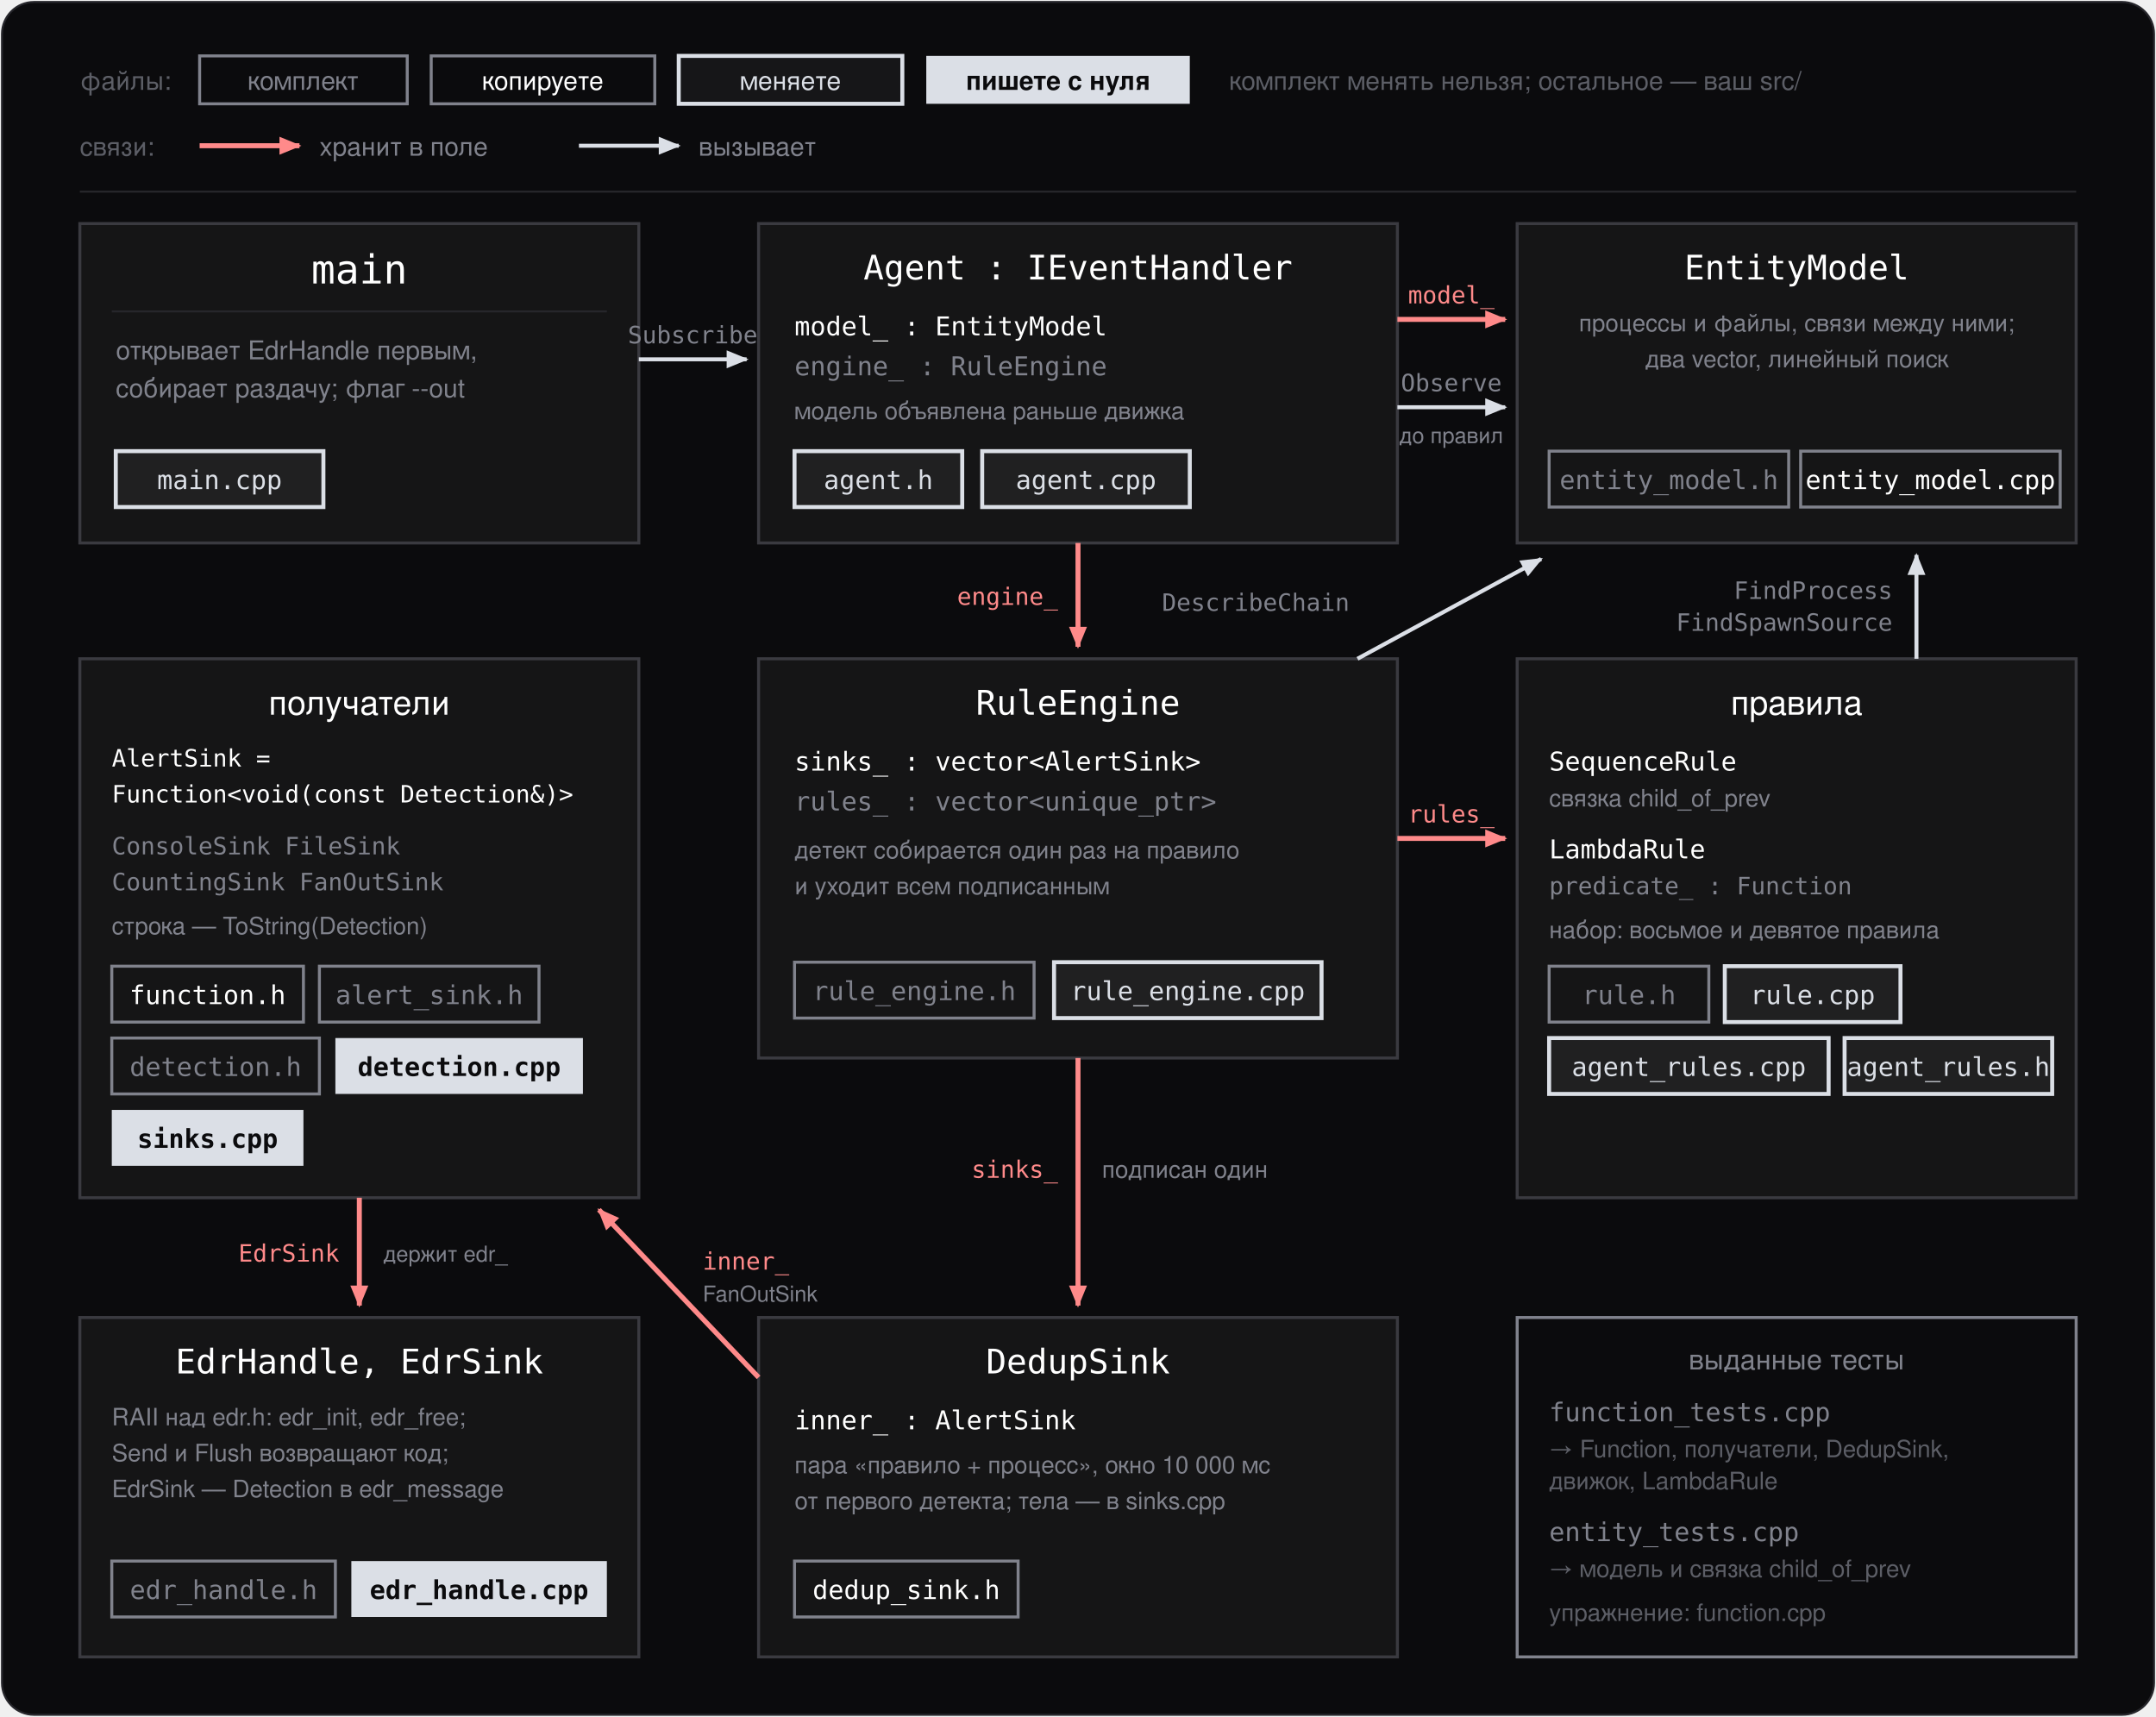
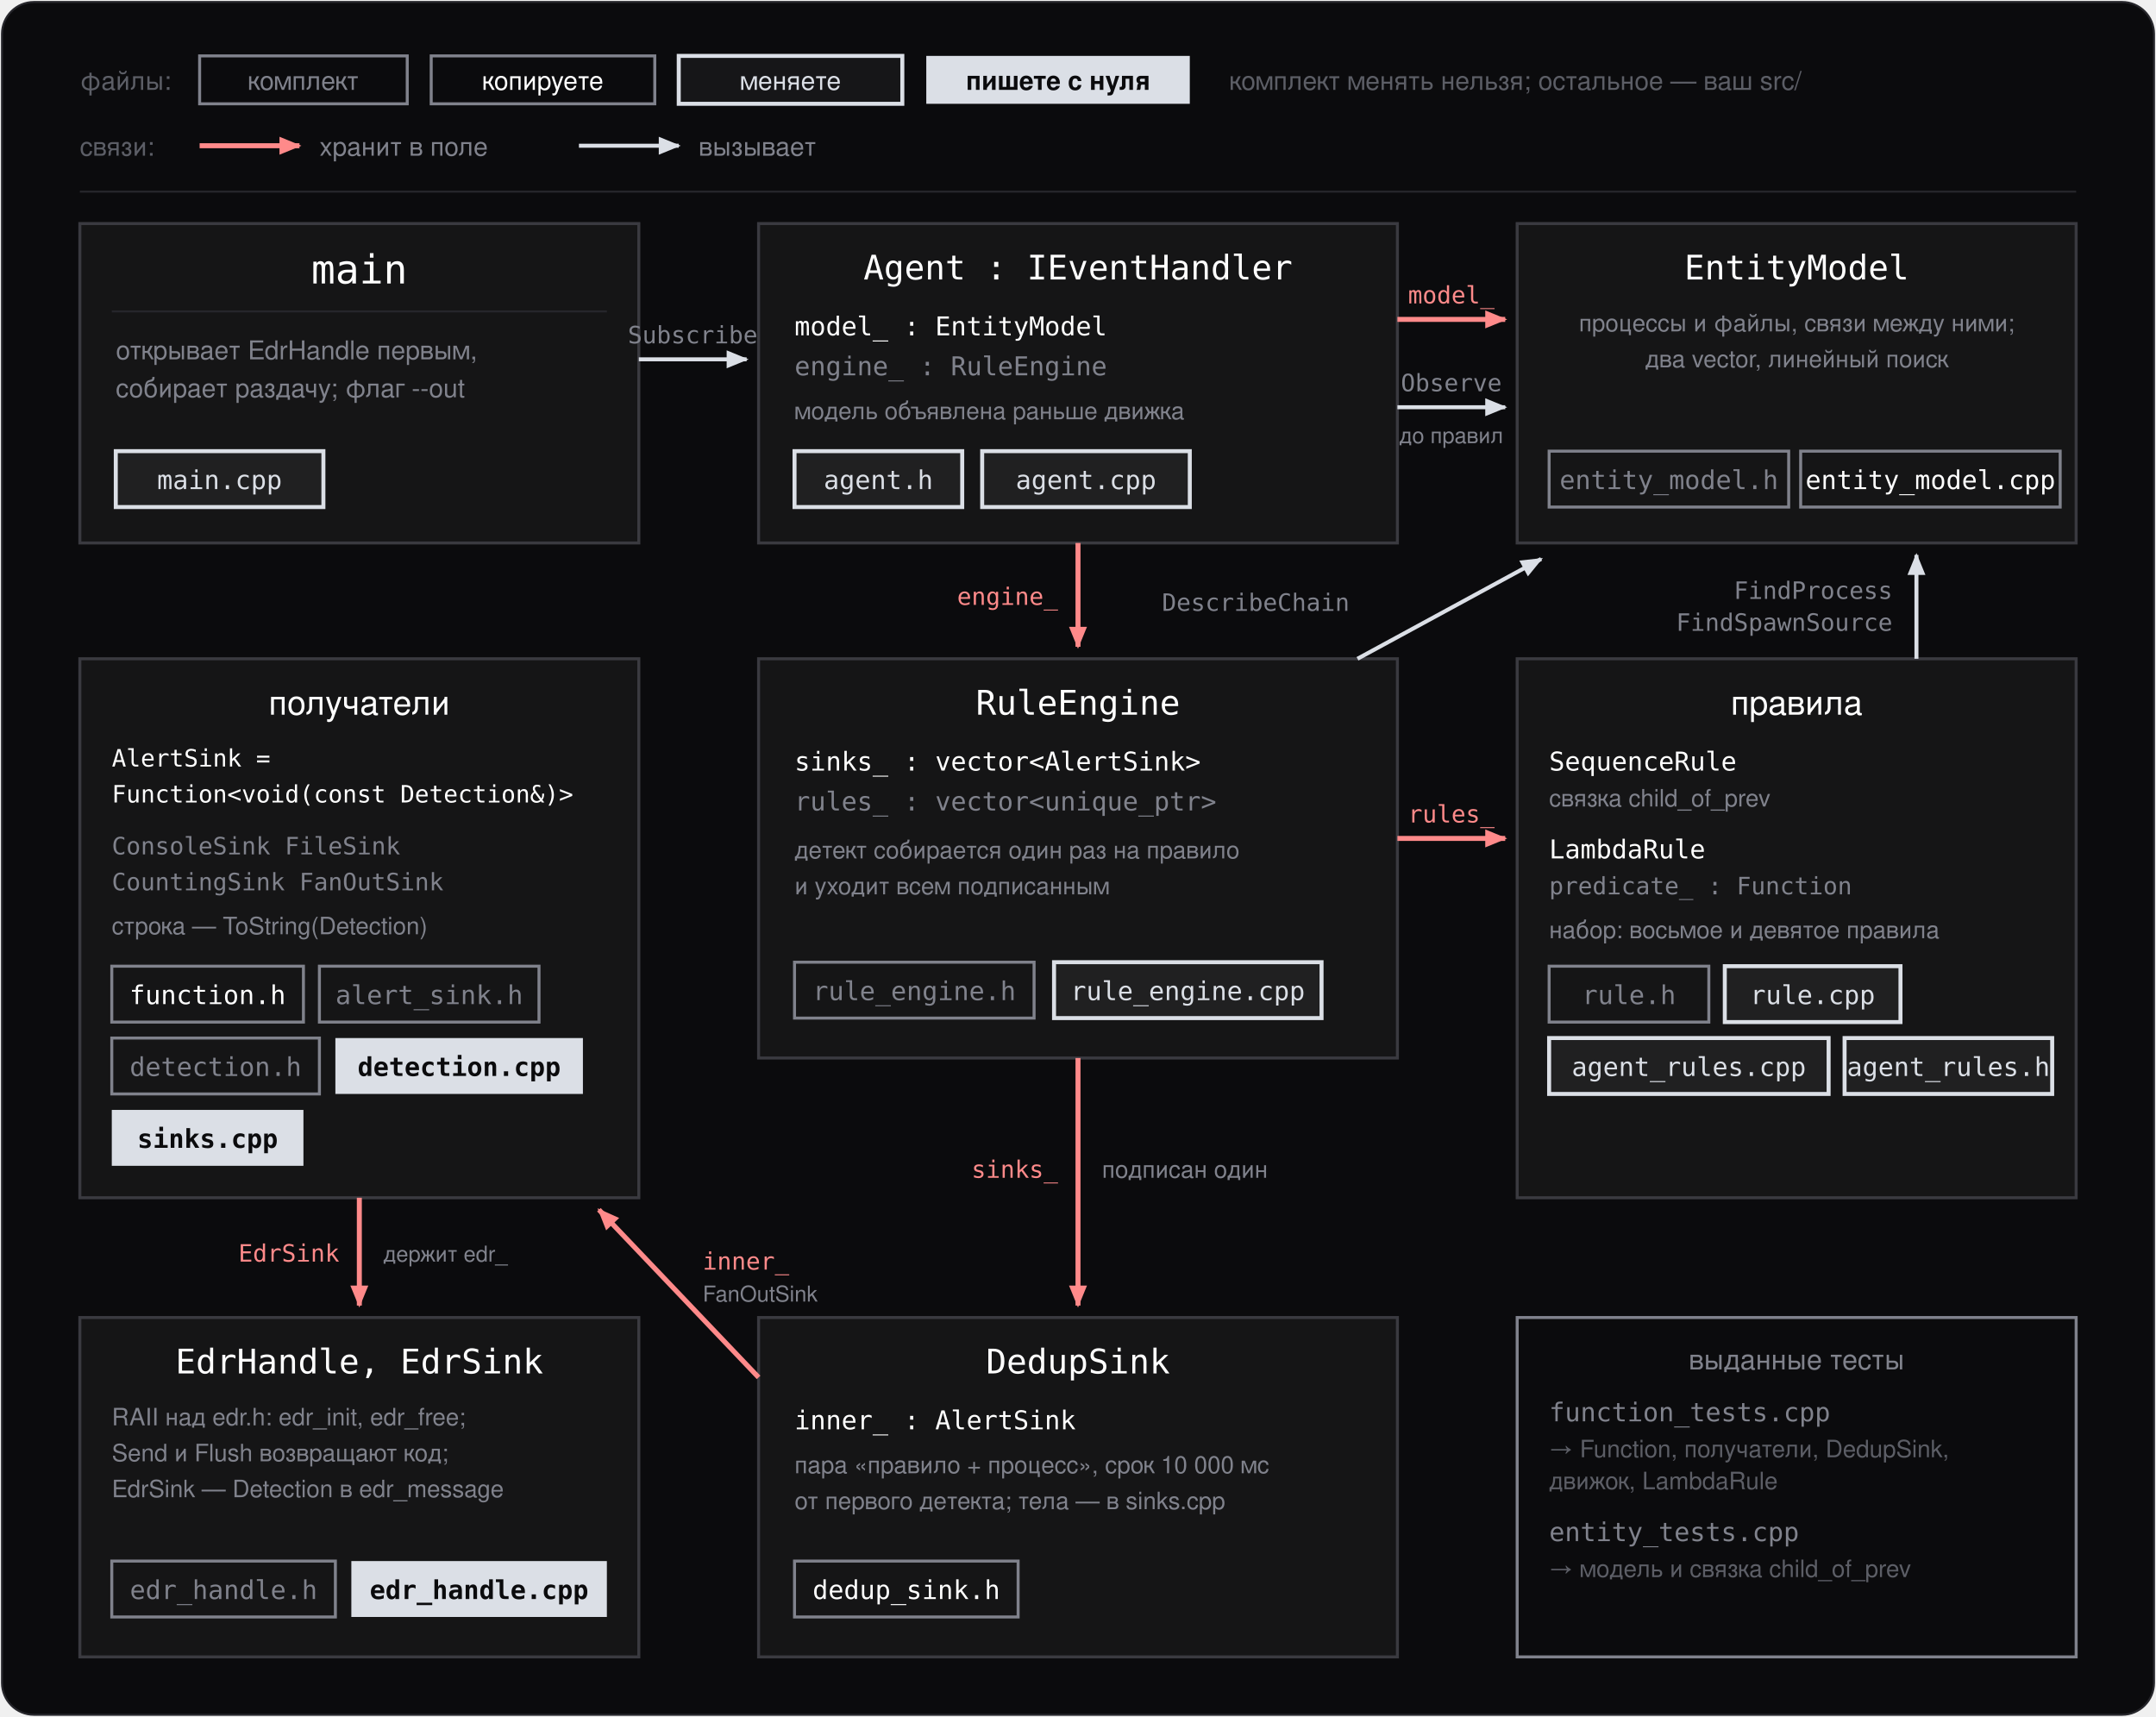
<svg xmlns="http://www.w3.org/2000/svg" viewBox="0 0 1080 860" width="1080" height="860" font-family="Golos Text, Segoe UI, Helvetica, Arial, sans-serif">
  <defs>
    <marker id="flow" markerWidth="11" markerHeight="11" refX="10" refY="4.5" orient="auto" markerUnits="userSpaceOnUse">
      <path d="M0,0 L11,4.5 L0,9 z" fill="#dbdfe6" />
    </marker>
    <marker id="pink" markerWidth="11" markerHeight="11" refX="10" refY="4.5" orient="auto" markerUnits="userSpaceOnUse">
      <path d="M0,0 L11,4.5 L0,9 z" fill="#ff8a8a" />
    </marker>
  </defs>
  <rect x="1" y="1" width="1078" height="858" rx="16" fill="#0b0b0d" stroke="#26262b" />
  <g id="ownership" font-size="13">
    <text x="40" y="45" font-size="13" fill="#5c5e66" font-family="Golos Text, Segoe UI, Helvetica, Arial, sans-serif">файлы:</text>
    <rect x="100" y="28" width="104" height="24" fill="none" stroke="#80828c" stroke-width="1.5" />
    <text x="152" y="45" text-anchor="middle" fill="#80828c">комплект</text>
    <rect x="216" y="28" width="112" height="24" fill="none" stroke="#80828c" stroke-width="1.5" />
    <text x="272" y="45" text-anchor="middle" fill="#ffffff">копируете</text>
    <rect x="340" y="28" width="112" height="24" fill="rgba(255,255,255,0.05)" stroke="#dbdfe6" stroke-width="2" />
    <text x="396" y="45" text-anchor="middle" fill="#dbdfe6">меняете</text>
    <rect x="464" y="28" width="132" height="24" fill="#dbdfe6" />
    <text x="530" y="45" text-anchor="middle" fill="#0b0b0d" font-weight="bold">пишете с нуля</text>
  </g>
  <text x="616" y="45" font-size="13" fill="#5c5e66">комплект менять нельзя; остальное — ваш src/</text>
  <text x="40" y="78" font-size="13" fill="#5c5e66">связи:</text>
  <line x1="100" y1="73" x2="150" y2="73" stroke="#ff8a8a" stroke-width="2.5" marker-end="url(#pink)" />
  <text x="160" y="78" font-size="13" fill="#80828c">хранит в поле</text>
  <line x1="290" y1="73" x2="340" y2="73" stroke="#dbdfe6" stroke-width="2" marker-end="url(#flow)" />
  <text x="350" y="78" font-size="13" fill="#80828c">вызывает</text>
  <line x1="40" y1="96" x2="1040" y2="96" stroke="#26262b" stroke-width="1" />
  <rect x="40" y="112" width="280" height="160" fill="rgba(255,255,255,0.04)" stroke="#3a3a40" stroke-width="1.5" />
  <text x="180" y="142" font-size="20" text-anchor="middle" fill="#ffffff" font-family="Consolas, Roboto Mono, monospace">main</text>
  <line x1="56" y1="156" x2="304" y2="156" stroke="#26262b" stroke-width="1" />
  <text x="58" y="180" font-size="13" fill="#80828c">открывает EdrHandle первым,</text>
  <text x="58" y="199" font-size="13" fill="#80828c">собирает раздачу; флаг --out</text>
  <g font-family="Consolas, Roboto Mono, monospace" font-size="13">
    <rect x="58" y="226" width="104" height="28" fill="rgba(255,255,255,0.05)" stroke="#dbdfe6" stroke-width="2" />
    <text x="110" y="245" text-anchor="middle" fill="#dbdfe6">main.cpp</text>
  </g>
  <line x1="320" y1="180" x2="374" y2="180" stroke="#dbdfe6" stroke-width="2" marker-end="url(#flow)" />
  <text x="347" y="172" font-size="12" text-anchor="middle" fill="#80828c" font-family="Consolas, Roboto Mono, monospace">Subscribe</text>
  <rect x="380" y="112" width="320" height="160" fill="rgba(255,255,255,0.04)" stroke="#3a3a40" stroke-width="1.5" />
  <text x="540" y="140" font-size="17" text-anchor="middle" fill="#ffffff" font-family="Consolas, Roboto Mono, monospace">Agent : IEventHandler</text>
  <text x="398" y="168" font-size="13" fill="#ffffff" font-family="Consolas, Roboto Mono, monospace">model_ : EntityModel</text>
  <text x="398" y="188" font-size="13" fill="#80828c" font-family="Consolas, Roboto Mono, monospace">engine_ : RuleEngine</text>
  <text x="398" y="210" font-size="12" fill="#80828c">модель объявлена раньше движка</text>
  <g font-family="Consolas, Roboto Mono, monospace" font-size="13">
    <rect x="398" y="226" width="84" height="28" fill="rgba(255,255,255,0.05)" stroke="#dbdfe6" stroke-width="2" />
    <text x="440" y="245" text-anchor="middle" fill="#dbdfe6">agent.h</text>
    <rect x="492" y="226" width="104" height="28" fill="rgba(255,255,255,0.05)" stroke="#dbdfe6" stroke-width="2" />
    <text x="544" y="245" text-anchor="middle" fill="#dbdfe6">agent.cpp</text>
  </g>
  <line x1="700" y1="160" x2="754" y2="160" stroke="#ff8a8a" stroke-width="2.5" marker-end="url(#pink)" />
  <text x="727" y="152" font-size="12" text-anchor="middle" fill="#ff8a8a" font-family="Consolas, Roboto Mono, monospace">model_</text>
  <line x1="700" y1="204" x2="754" y2="204" stroke="#dbdfe6" stroke-width="2" marker-end="url(#flow)" />
  <text x="727" y="196" font-size="12" text-anchor="middle" fill="#80828c" font-family="Consolas, Roboto Mono, monospace">Observe</text>
  <text x="727" y="222" font-size="11" text-anchor="middle" fill="#80828c">до правил</text>
  <rect x="760" y="112" width="280" height="160" fill="rgba(255,255,255,0.04)" stroke="#3a3a40" stroke-width="1.5" />
  <text x="900" y="140" font-size="17" text-anchor="middle" fill="#ffffff" font-family="Consolas, Roboto Mono, monospace">EntityModel</text>
  <text x="900" y="166" font-size="12" text-anchor="middle" fill="#80828c">процессы и файлы, связи между ними;</text>
  <text x="900" y="184" font-size="12" text-anchor="middle" fill="#80828c">два vector, линейный поиск</text>
  <g font-family="Consolas, Roboto Mono, monospace" font-size="13">
    <rect x="776" y="226" width="120" height="28" fill="none" stroke="#80828c" stroke-width="1.5" />
    <text x="836" y="245" text-anchor="middle" fill="#80828c">entity_model.h</text>
    <rect x="902" y="226" width="130" height="28" fill="none" stroke="#80828c" stroke-width="1.5" />
    <text x="967" y="245" text-anchor="middle" fill="#ffffff">entity_model.cpp</text>
  </g>
  <line x1="540" y1="272" x2="540" y2="324" stroke="#ff8a8a" stroke-width="2.5" marker-end="url(#pink)" />
  <text x="530" y="303" font-size="12" text-anchor="end" fill="#ff8a8a" font-family="Consolas, Roboto Mono, monospace">engine_</text>
  <rect x="40" y="330" width="280" height="270" fill="rgba(255,255,255,0.04)" stroke="#3a3a40" stroke-width="1.5" />
  <text x="180" y="358" font-size="17" text-anchor="middle" fill="#ffffff">получатели</text>
  <text x="56" y="384" font-size="12" fill="#ffffff" font-family="Consolas, Roboto Mono, monospace">AlertSink =</text>
  <text x="56" y="402" font-size="12" fill="#ffffff" font-family="Consolas, Roboto Mono, monospace">Function&lt;void(const Detection&amp;)&gt;</text>
  <text x="56" y="428" font-size="12" fill="#80828c" font-family="Consolas, Roboto Mono, monospace">ConsoleSink  FileSink</text>
  <text x="56" y="446" font-size="12" fill="#80828c" font-family="Consolas, Roboto Mono, monospace">CountingSink  FanOutSink</text>
  <text x="56" y="468" font-size="12" fill="#80828c">строка — ToString(Detection)</text>
  <g font-family="Consolas, Roboto Mono, monospace" font-size="13">
    <rect x="56" y="484" width="96" height="28" fill="none" stroke="#80828c" stroke-width="1.5" />
    <text x="104" y="503" text-anchor="middle" fill="#ffffff">function.h</text>
    <rect x="160" y="484" width="110" height="28" fill="none" stroke="#80828c" stroke-width="1.5" />
    <text x="215" y="503" text-anchor="middle" fill="#80828c">alert_sink.h</text>
    <rect x="56" y="520" width="104" height="28" fill="none" stroke="#80828c" stroke-width="1.5" />
    <text x="108" y="539" text-anchor="middle" fill="#80828c">detection.h</text>
    <rect x="168" y="520" width="124" height="28" fill="#dbdfe6" />
    <text x="230" y="539" text-anchor="middle" fill="#0b0b0d" font-weight="bold">detection.cpp</text>
    <rect x="56" y="556" width="96" height="28" fill="#dbdfe6" />
    <text x="104" y="575" text-anchor="middle" fill="#0b0b0d" font-weight="bold">sinks.cpp</text>
  </g>
  <rect x="380" y="330" width="320" height="200" fill="rgba(255,255,255,0.04)" stroke="#3a3a40" stroke-width="1.5" />
  <text x="540" y="358" font-size="17" text-anchor="middle" fill="#ffffff" font-family="Consolas, Roboto Mono, monospace">RuleEngine</text>
  <text x="398" y="386" font-size="13" fill="#ffffff" font-family="Consolas, Roboto Mono, monospace">sinks_ : vector&lt;AlertSink&gt;</text>
  <text x="398" y="406" font-size="13" fill="#80828c" font-family="Consolas, Roboto Mono, monospace">rules_ : vector&lt;unique_ptr&gt;</text>
  <text x="398" y="430" font-size="12" fill="#80828c">детект собирается один раз на правило</text>
  <text x="398" y="448" font-size="12" fill="#80828c">и уходит всем подписанным</text>
  <g font-family="Consolas, Roboto Mono, monospace" font-size="13">
    <rect x="398" y="482" width="120" height="28" fill="none" stroke="#80828c" stroke-width="1.5" />
    <text x="458" y="501" text-anchor="middle" fill="#80828c">rule_engine.h</text>
    <rect x="528" y="482" width="134" height="28" fill="rgba(255,255,255,0.05)" stroke="#dbdfe6" stroke-width="2" />
    <text x="595" y="501" text-anchor="middle" fill="#dbdfe6">rule_engine.cpp</text>
  </g>
  <line x1="700" y1="420" x2="754" y2="420" stroke="#ff8a8a" stroke-width="2.5" marker-end="url(#pink)" />
  <text x="727" y="412" font-size="12" text-anchor="middle" fill="#ff8a8a" font-family="Consolas, Roboto Mono, monospace">rules_</text>
  <line x1="680" y1="330" x2="772" y2="280" stroke="#dbdfe6" stroke-width="2" marker-end="url(#flow)" />
  <text x="676" y="306" font-size="12" text-anchor="end" fill="#80828c" font-family="Consolas, Roboto Mono, monospace">DescribeChain</text>
  <rect x="760" y="330" width="280" height="270" fill="rgba(255,255,255,0.04)" stroke="#3a3a40" stroke-width="1.5" />
  <text x="900" y="358" font-size="17" text-anchor="middle" fill="#ffffff">правила</text>
  <text x="776" y="386" font-size="13" fill="#ffffff" font-family="Consolas, Roboto Mono, monospace">SequenceRule</text>
  <text x="776" y="404" font-size="12" fill="#80828c">связка child_of_prev</text>
  <text x="776" y="430" font-size="13" fill="#ffffff" font-family="Consolas, Roboto Mono, monospace">LambdaRule</text>
  <text x="776" y="448" font-size="12" fill="#80828c" font-family="Consolas, Roboto Mono, monospace">predicate_ : Function</text>
  <text x="776" y="470" font-size="12" fill="#80828c">набор: восьмое и девятое правила</text>
  <g font-family="Consolas, Roboto Mono, monospace" font-size="13">
    <rect x="776" y="484" width="80" height="28" fill="none" stroke="#80828c" stroke-width="1.5" />
    <text x="816" y="503" text-anchor="middle" fill="#80828c">rule.h</text>
    <rect x="864" y="484" width="88" height="28" fill="rgba(255,255,255,0.05)" stroke="#dbdfe6" stroke-width="2" />
    <text x="908" y="503" text-anchor="middle" fill="#dbdfe6">rule.cpp</text>
    <rect x="776" y="520" width="140" height="28" fill="rgba(255,255,255,0.05)" stroke="#dbdfe6" stroke-width="2" />
    <text x="846" y="539" text-anchor="middle" fill="#dbdfe6">agent_rules.cpp</text>
    <rect x="924" y="520" width="104" height="28" fill="rgba(255,255,255,0.05)" stroke="#dbdfe6" stroke-width="2" />
    <text x="976" y="539" text-anchor="middle" fill="#dbdfe6">agent_rules.h</text>
  </g>
  <line x1="960" y1="330" x2="960" y2="278" stroke="#dbdfe6" stroke-width="2" marker-end="url(#flow)" />
  <text x="948" y="300" font-size="12" text-anchor="end" fill="#80828c" font-family="Consolas, Roboto Mono, monospace">FindProcess</text>
  <text x="948" y="316" font-size="12" text-anchor="end" fill="#80828c" font-family="Consolas, Roboto Mono, monospace">FindSpawnSource</text>
  <line x1="540" y1="530" x2="540" y2="654" stroke="#ff8a8a" stroke-width="2.5" marker-end="url(#pink)" />
  <text x="530" y="590" font-size="12" text-anchor="end" fill="#ff8a8a" font-family="Consolas, Roboto Mono, monospace">sinks_</text>
  <text x="552" y="590" font-size="12" fill="#80828c">подписан один</text>
  <rect x="380" y="660" width="320" height="170" fill="rgba(255,255,255,0.04)" stroke="#3a3a40" stroke-width="1.5" />
  <text x="540" y="688" font-size="17" text-anchor="middle" fill="#ffffff" font-family="Consolas, Roboto Mono, monospace">DedupSink</text>
  <text x="398" y="716" font-size="13" fill="#ffffff" font-family="Consolas, Roboto Mono, monospace">inner_ : AlertSink</text>
-   <text x="398" y="738" font-size="12" fill="#80828c">пара «правило + процесс», окно 10 000 мс</text>
+   <text x="398" y="738" font-size="12" fill="#80828c">пара «правило + процесс», срок 10 000 мс</text>
  <text x="398" y="756" font-size="12" fill="#80828c">от первого детекта; тела — в sinks.cpp</text>
  <g font-family="Consolas, Roboto Mono, monospace" font-size="13">
    <rect x="398" y="782" width="112" height="28" fill="none" stroke="#80828c" stroke-width="1.5" />
    <text x="454" y="801" text-anchor="middle" fill="#ffffff">dedup_sink.h</text>
  </g>
  <line x1="380" y1="690" x2="300" y2="606" stroke="#ff8a8a" stroke-width="2.5" marker-end="url(#pink)" />
  <text x="352" y="636" font-size="12" fill="#ff8a8a" font-family="Consolas, Roboto Mono, monospace">inner_</text>
  <text x="352" y="652" font-size="11" fill="#80828c">FanOutSink</text>
  <line x1="180" y1="600" x2="180" y2="654" stroke="#ff8a8a" stroke-width="2.5" marker-end="url(#pink)" />
  <text x="170" y="632" font-size="12" text-anchor="end" fill="#ff8a8a" font-family="Consolas, Roboto Mono, monospace">EdrSink</text>
  <text x="192" y="632" font-size="11" fill="#80828c">держит edr_</text>
  <rect x="40" y="660" width="280" height="170" fill="rgba(255,255,255,0.04)" stroke="#3a3a40" stroke-width="1.5" />
  <text x="180" y="688" font-size="17" text-anchor="middle" fill="#ffffff" font-family="Consolas, Roboto Mono, monospace">EdrHandle, EdrSink</text>
  <text x="56" y="714" font-size="12" fill="#80828c">RAII над edr.h: edr_init, edr_free;</text>
  <text x="56" y="732" font-size="12" fill="#80828c">Send и Flush возвращают код;</text>
  <text x="56" y="750" font-size="12" fill="#80828c">EdrSink — Detection в edr_message</text>
  <g font-family="Consolas, Roboto Mono, monospace" font-size="13">
    <rect x="56" y="782" width="112" height="28" fill="none" stroke="#80828c" stroke-width="1.5" />
    <text x="112" y="801" text-anchor="middle" fill="#80828c">edr_handle.h</text>
    <rect x="176" y="782" width="128" height="28" fill="#dbdfe6" />
    <text x="240" y="801" text-anchor="middle" fill="#0b0b0d" font-weight="bold">edr_handle.cpp</text>
  </g>
  <rect x="760" y="660" width="280" height="170" fill="none" stroke="#80828c" stroke-width="1.5" />
  <text x="900" y="686" font-size="14" text-anchor="middle" fill="#80828c">выданные тесты</text>
  <text x="776" y="712" font-size="13" fill="#80828c" font-family="Consolas, Roboto Mono, monospace">function_tests.cpp</text>
  <text x="776" y="730" font-size="12" fill="#5c5e66">→ Function, получатели, DedupSink,</text>
  <text x="776" y="746" font-size="12" fill="#5c5e66">движок, LambdaRule</text>
  <text x="776" y="772" font-size="13" fill="#80828c" font-family="Consolas, Roboto Mono, monospace">entity_tests.cpp</text>
  <text x="776" y="790" font-size="12" fill="#5c5e66">→ модель и связка child_of_prev</text>
-   <text x="776" y="812" font-size="12" fill="#5c5e66">упражнение: function.cpp</text>
</svg>
